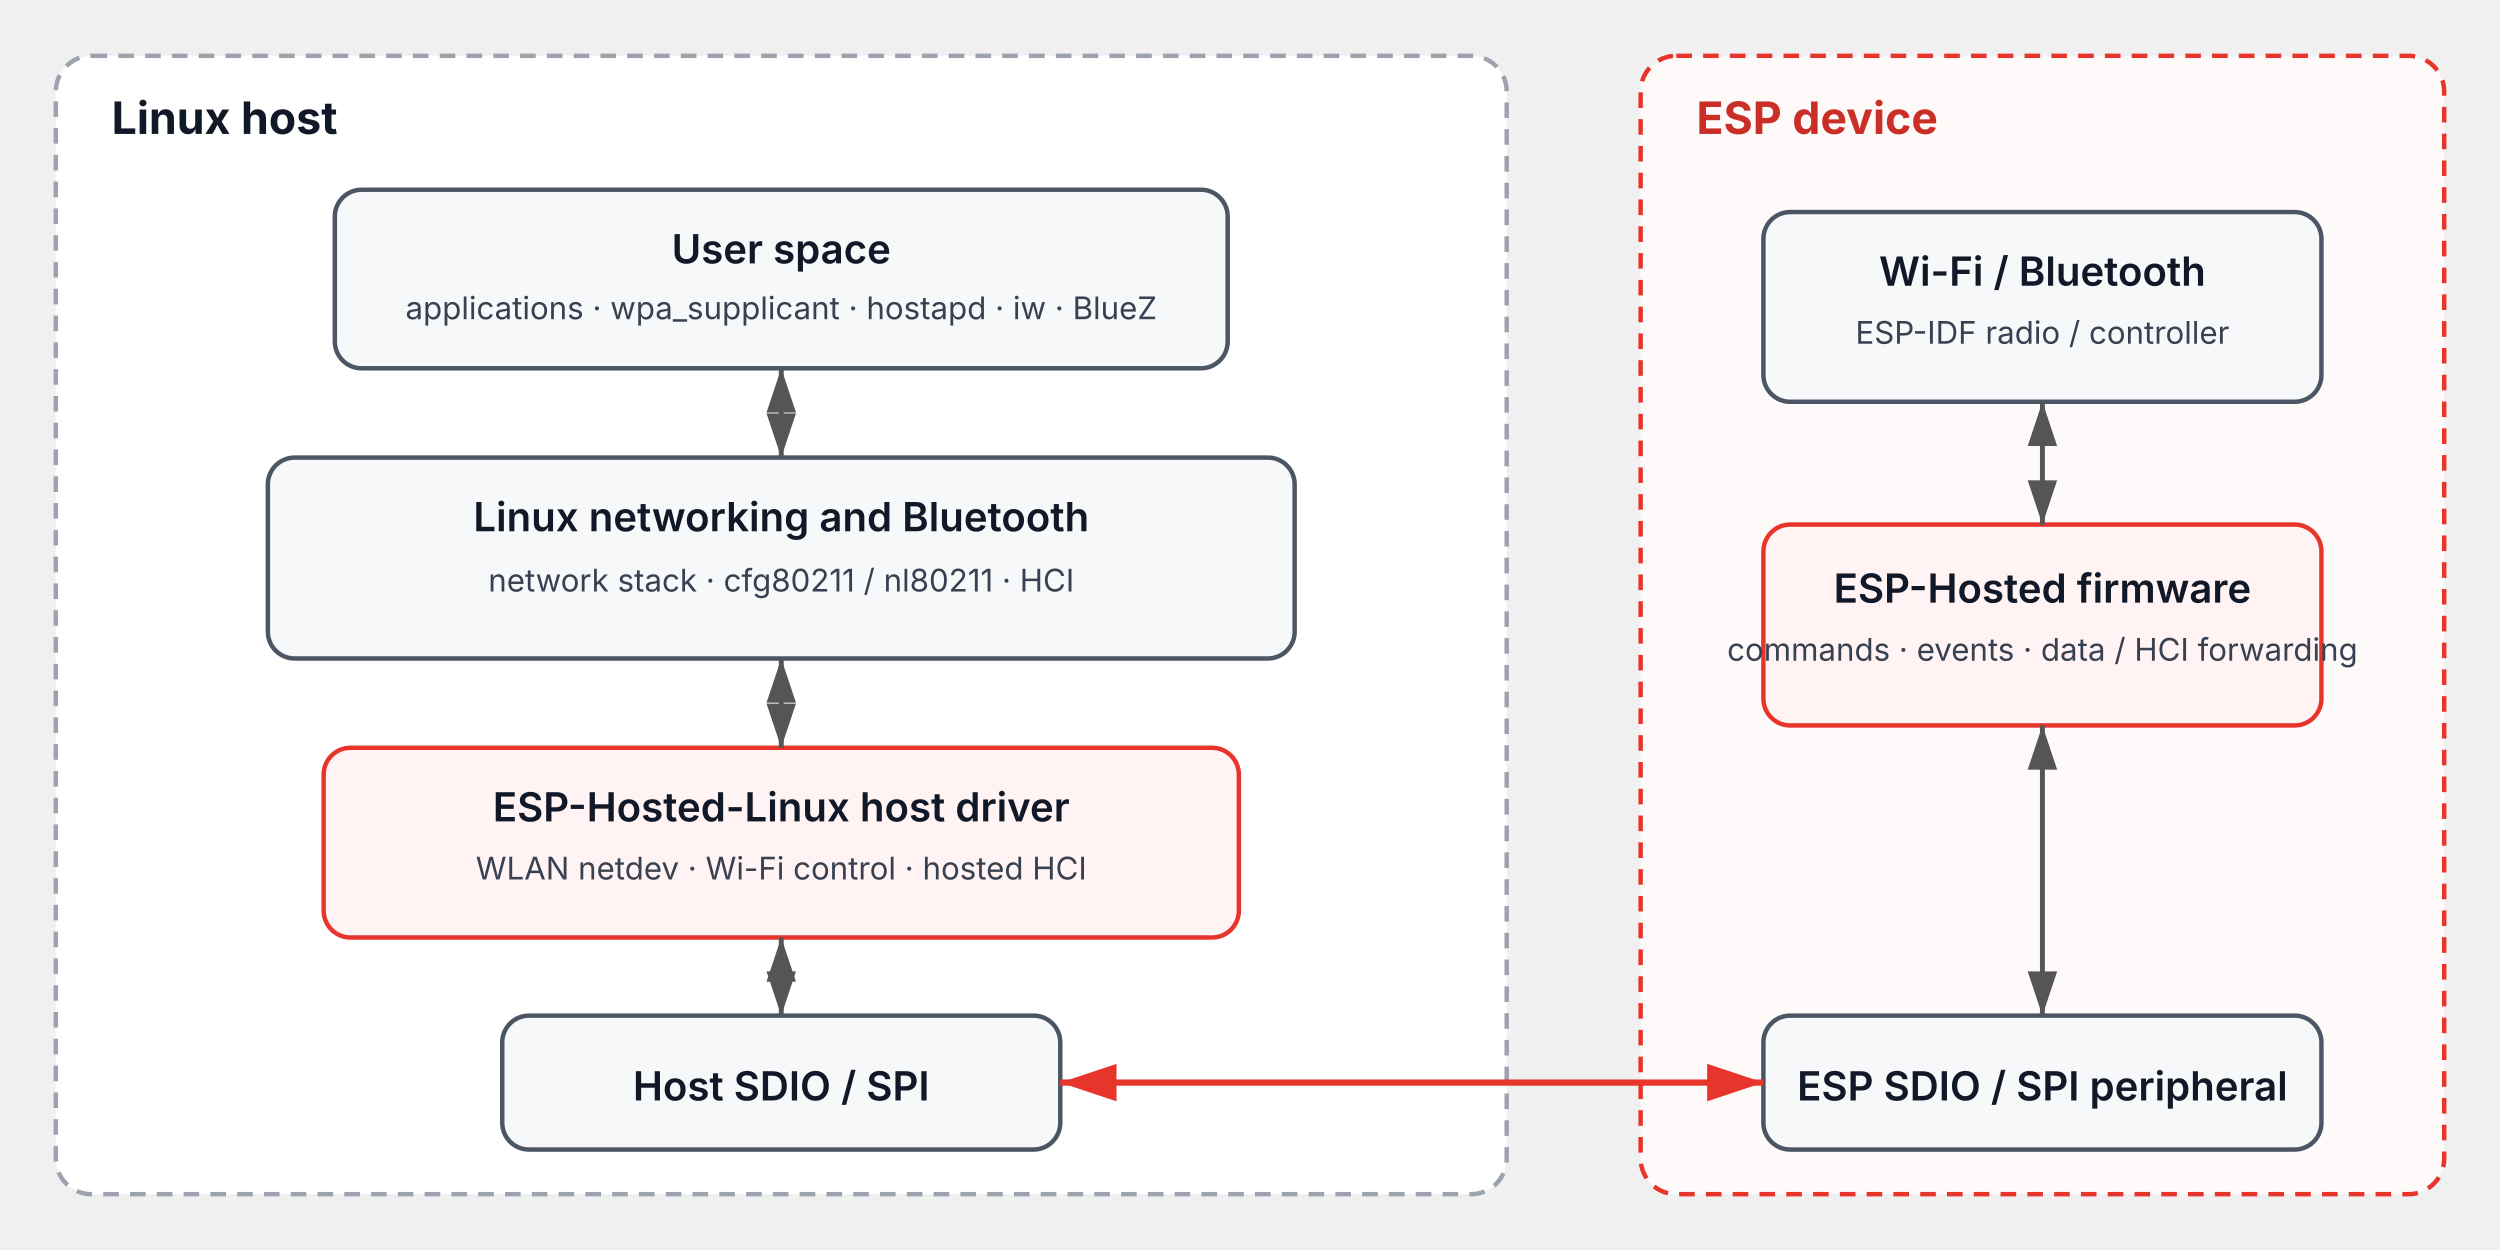
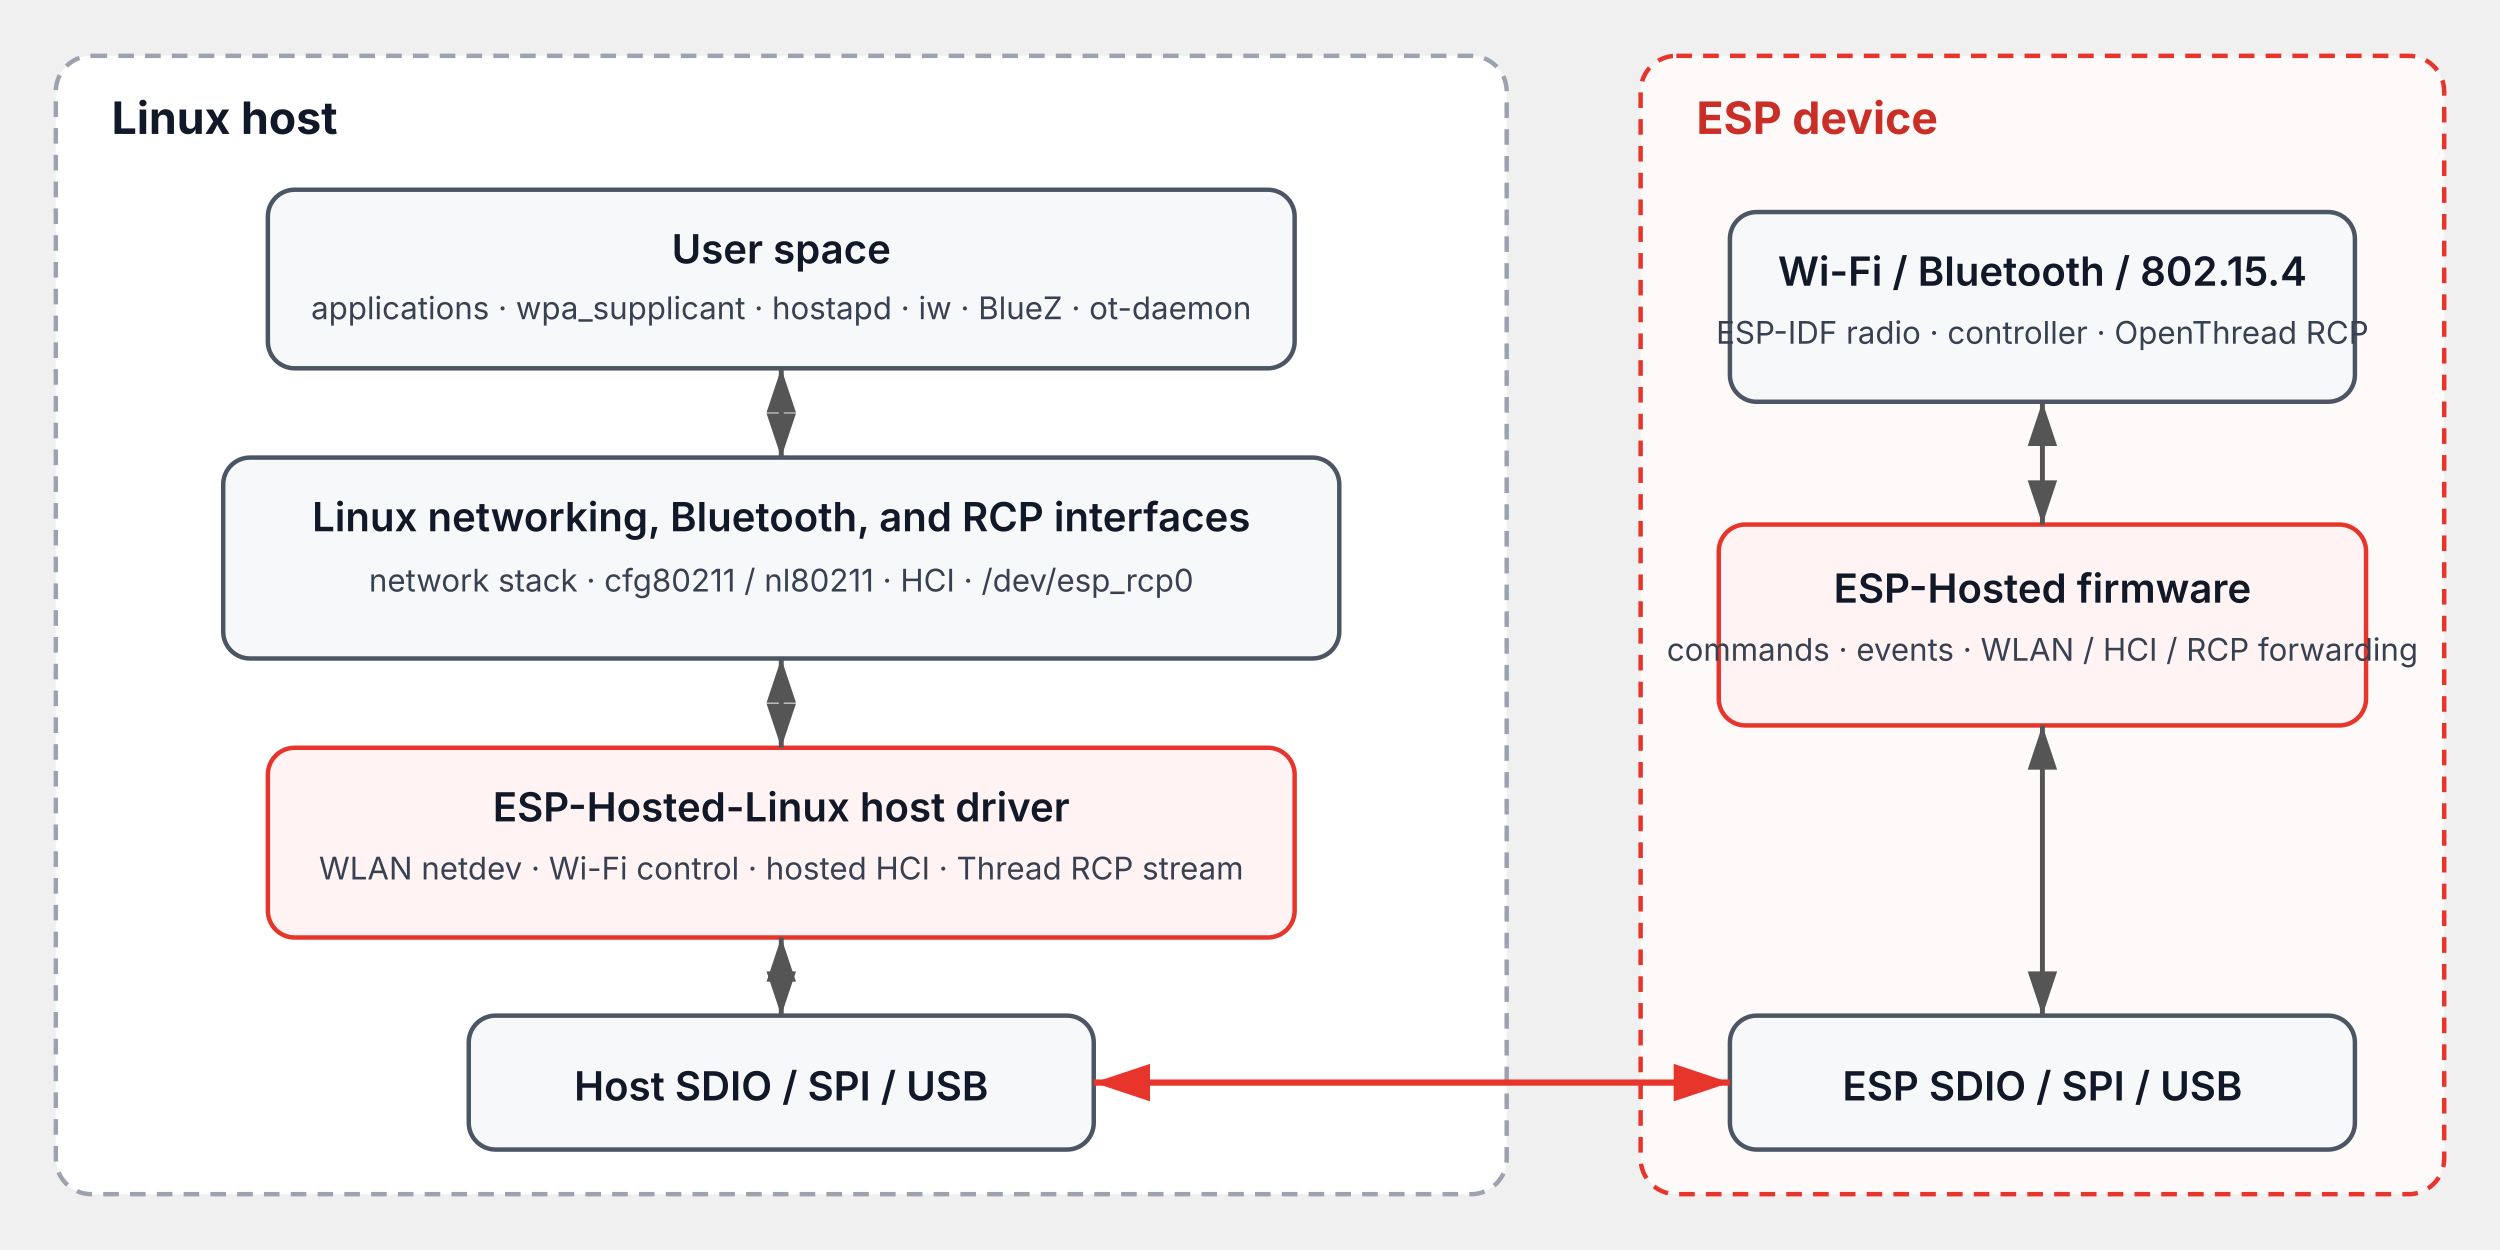
<svg xmlns="http://www.w3.org/2000/svg" width="1120" height="560" viewBox="0 0 1120 560" role="img" aria-labelledby="title desc">
  <defs>
    <marker id="arrow" markerWidth="10" markerHeight="10" refX="9" refY="3" orient="auto-start-reverse" markerUnits="strokeWidth">
      <path d="M0,0 L0,6 L9,3 z" fill="#555" />
    </marker>
    <marker id="arrowRed" markerWidth="10" markerHeight="10" refX="9" refY="3" orient="auto-start-reverse" markerUnits="strokeWidth">
      <path d="M0,0 L0,6 L9,3 z" fill="#e7352c" />
    </marker>
    <style>
      .box{fill:#f7f8fa;stroke:#4b5563;stroke-width:2;rx:12;ry:12}
      .group{fill:#ffffff;stroke:#9ca3af;stroke-width:2;stroke-dasharray:7 5;rx:16;ry:16}
      .espGroup{fill:#fffafa;stroke:#e7352c}
      .hosted{fill:#fff4f3;stroke:#e7352c}
      .label{font:600 18px -apple-system,BlinkMacSystemFont,"Segoe UI",sans-serif;fill:#111827;text-anchor:middle}
      .small{font:14px -apple-system,BlinkMacSystemFont,"Segoe UI",sans-serif;fill:#374151;text-anchor:middle}
      .groupLabel{font:700 20px -apple-system,BlinkMacSystemFont,"Segoe UI",sans-serif;fill:#111827}
      .espTitle{fill:#c92f27}
      .bi{stroke:#555;stroke-width:2.2;fill:none;marker-end:url(#arrow);marker-start:url(#arrow)}
      .transport{stroke:#e7352c;stroke-width:2.8;fill:none;marker-end:url(#arrowRed);marker-start:url(#arrowRed)}
    </style>
  </defs>
  <rect class="group" x="25" y="25" width="650" height="510" />
  <text class="groupLabel" x="50" y="60">Linux host</text>
-   <rect class="box" x="150" y="85" width="400" height="80" />
+   <rect class="box" x="120" y="85" width="460" height="80" />
  <text class="label" x="350" y="118">User space</text>
-   <text class="small" x="350" y="143">applications · wpa_supplicant · hostapd · iw · BlueZ</text>
-   <rect class="box" x="120" y="205" width="460" height="90" />
-   <text class="label" x="350" y="238">Linux networking and Bluetooth</text>
-   <text class="small" x="350" y="265">network stack · cfg80211 / nl80211 · HCI</text>
-   <rect class="box hosted" x="145" y="335" width="410" height="85" />
+   <text class="small" x="350" y="143">applications · wpa_supplicant · hostapd · iw · BlueZ · ot-daemon</text>
+   <rect class="box" x="100" y="205" width="500" height="90" />
+   <text class="label" x="350" y="238">Linux networking, Bluetooth, and RCP interfaces</text>
+   <text class="small" x="350" y="265">network stack · cfg80211 / nl80211 · HCI · /dev/esp_rcp0</text>
+   <rect class="box hosted" x="120" y="335" width="460" height="85" />
  <text class="label" x="350" y="368">ESP-Hosted-Linux host driver</text>
-   <text class="small" x="350" y="394">WLAN netdev · Wi-Fi control · hosted HCI</text>
-   <rect class="box" x="225" y="455" width="250" height="60" />
-   <text class="label" x="350" y="493">Host SDIO / SPI</text>
+   <text class="small" x="350" y="394">WLAN netdev · Wi-Fi control · hosted HCI · Thread RCP stream</text>
+   <rect class="box" x="210" y="455" width="280" height="60" />
+   <text class="label" x="350" y="493">Host SDIO / SPI / USB</text>
  <path class="bi" d="M350 165 V205" />
  <path class="bi" d="M350 295 V335" />
  <path class="bi" d="M350 420 V455" />
  <rect class="group espGroup" x="735" y="25" width="360" height="510" />
  <text class="groupLabel espTitle" x="760" y="60">ESP device</text>
-   <rect class="box" x="790" y="95" width="250" height="85" />
-   <text class="label" x="915" y="128">Wi-Fi / Bluetooth</text>
-   <text class="small" x="915" y="154">ESP-IDF radio / controller</text>
-   <rect class="box hosted" x="790" y="235" width="250" height="90" />
+   <rect class="box" x="775" y="95" width="280" height="85" />
+   <text class="label" x="915" y="128">Wi-Fi / Bluetooth / 802.15.4</text>
+   <text class="small" x="915" y="154">ESP-IDF radio · controller · OpenThread RCP</text>
+   <rect class="box hosted" x="770" y="235" width="290" height="90" />
  <text class="label" x="915" y="270">ESP-Hosted firmware</text>
-   <text class="small" x="915" y="296">commands · events · data / HCI forwarding</text>
-   <rect class="box" x="790" y="455" width="250" height="60" />
-   <text class="label" x="915" y="493">ESP SDIO / SPI peripheral</text>
+   <text class="small" x="915" y="296">commands · events · WLAN / HCI / RCP forwarding</text>
+   <rect class="box" x="775" y="455" width="280" height="60" />
+   <text class="label" x="915" y="493">ESP SDIO / SPI / USB</text>
  <path class="bi" d="M915 180 V235" />
  <path class="bi" d="M915 325 V455" />
-   <path class="transport" d="M475 485 H790" />
+   <path class="transport" d="M490 485 H775" />
</svg>
